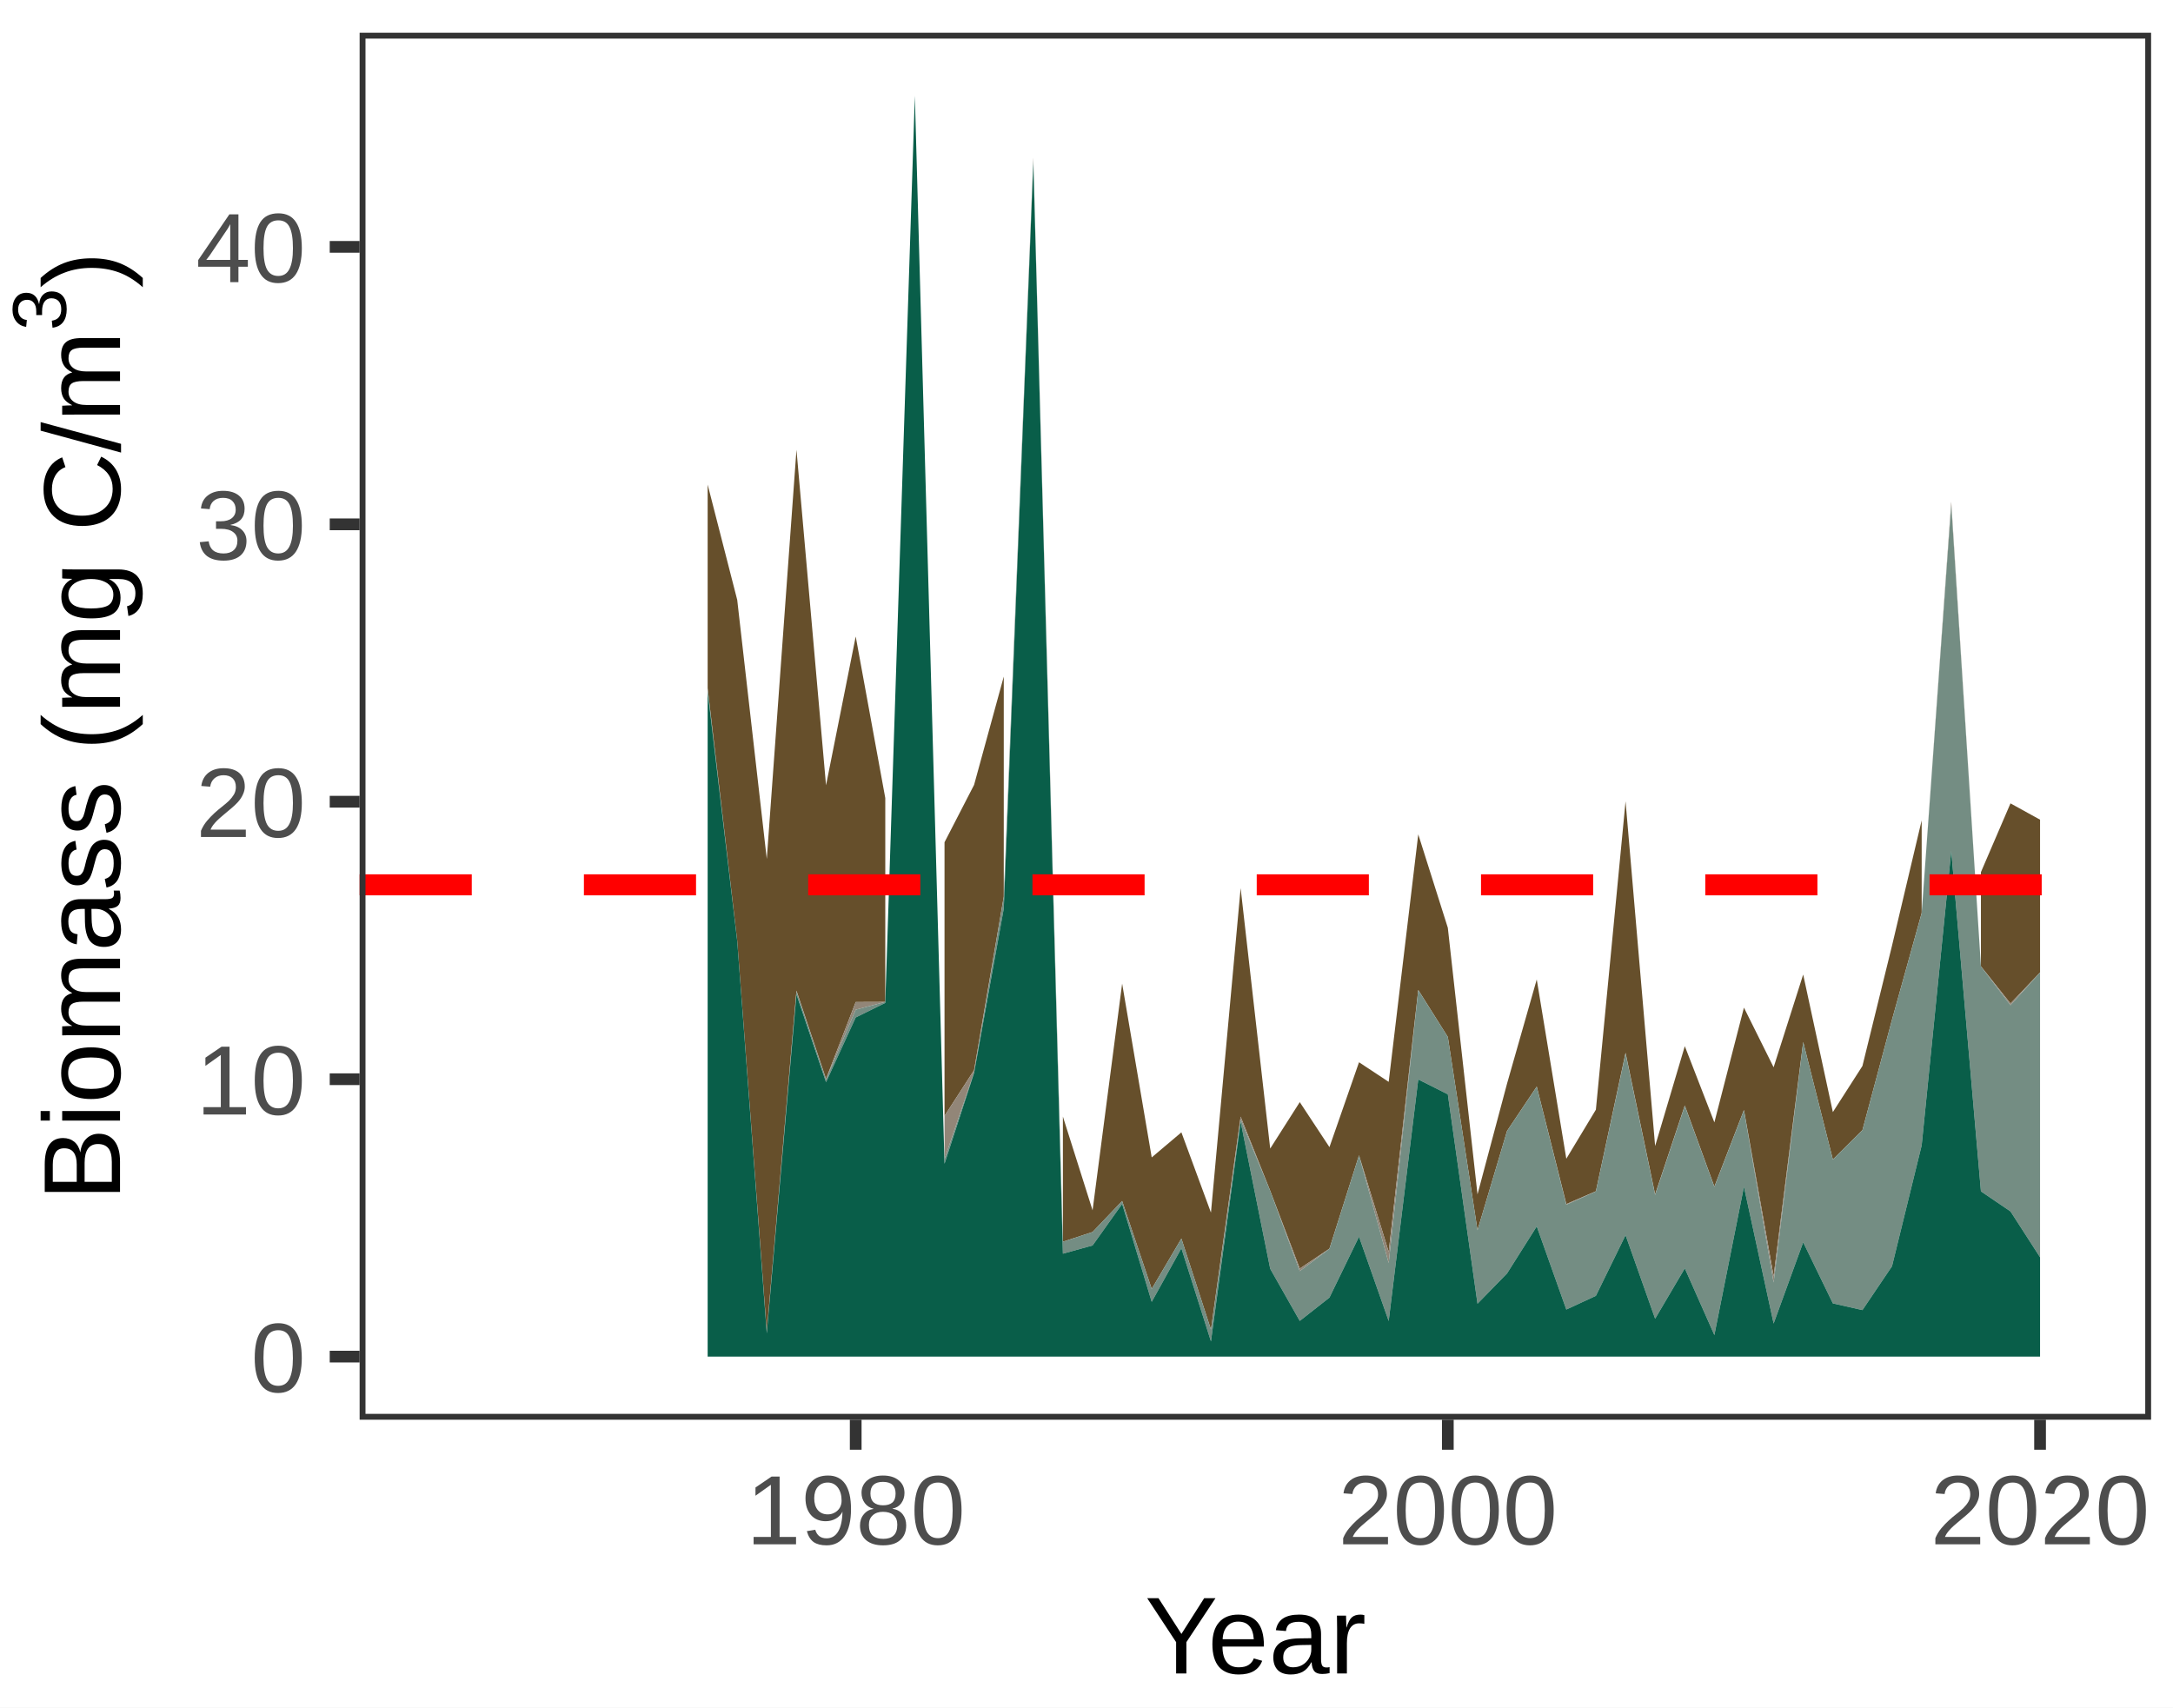
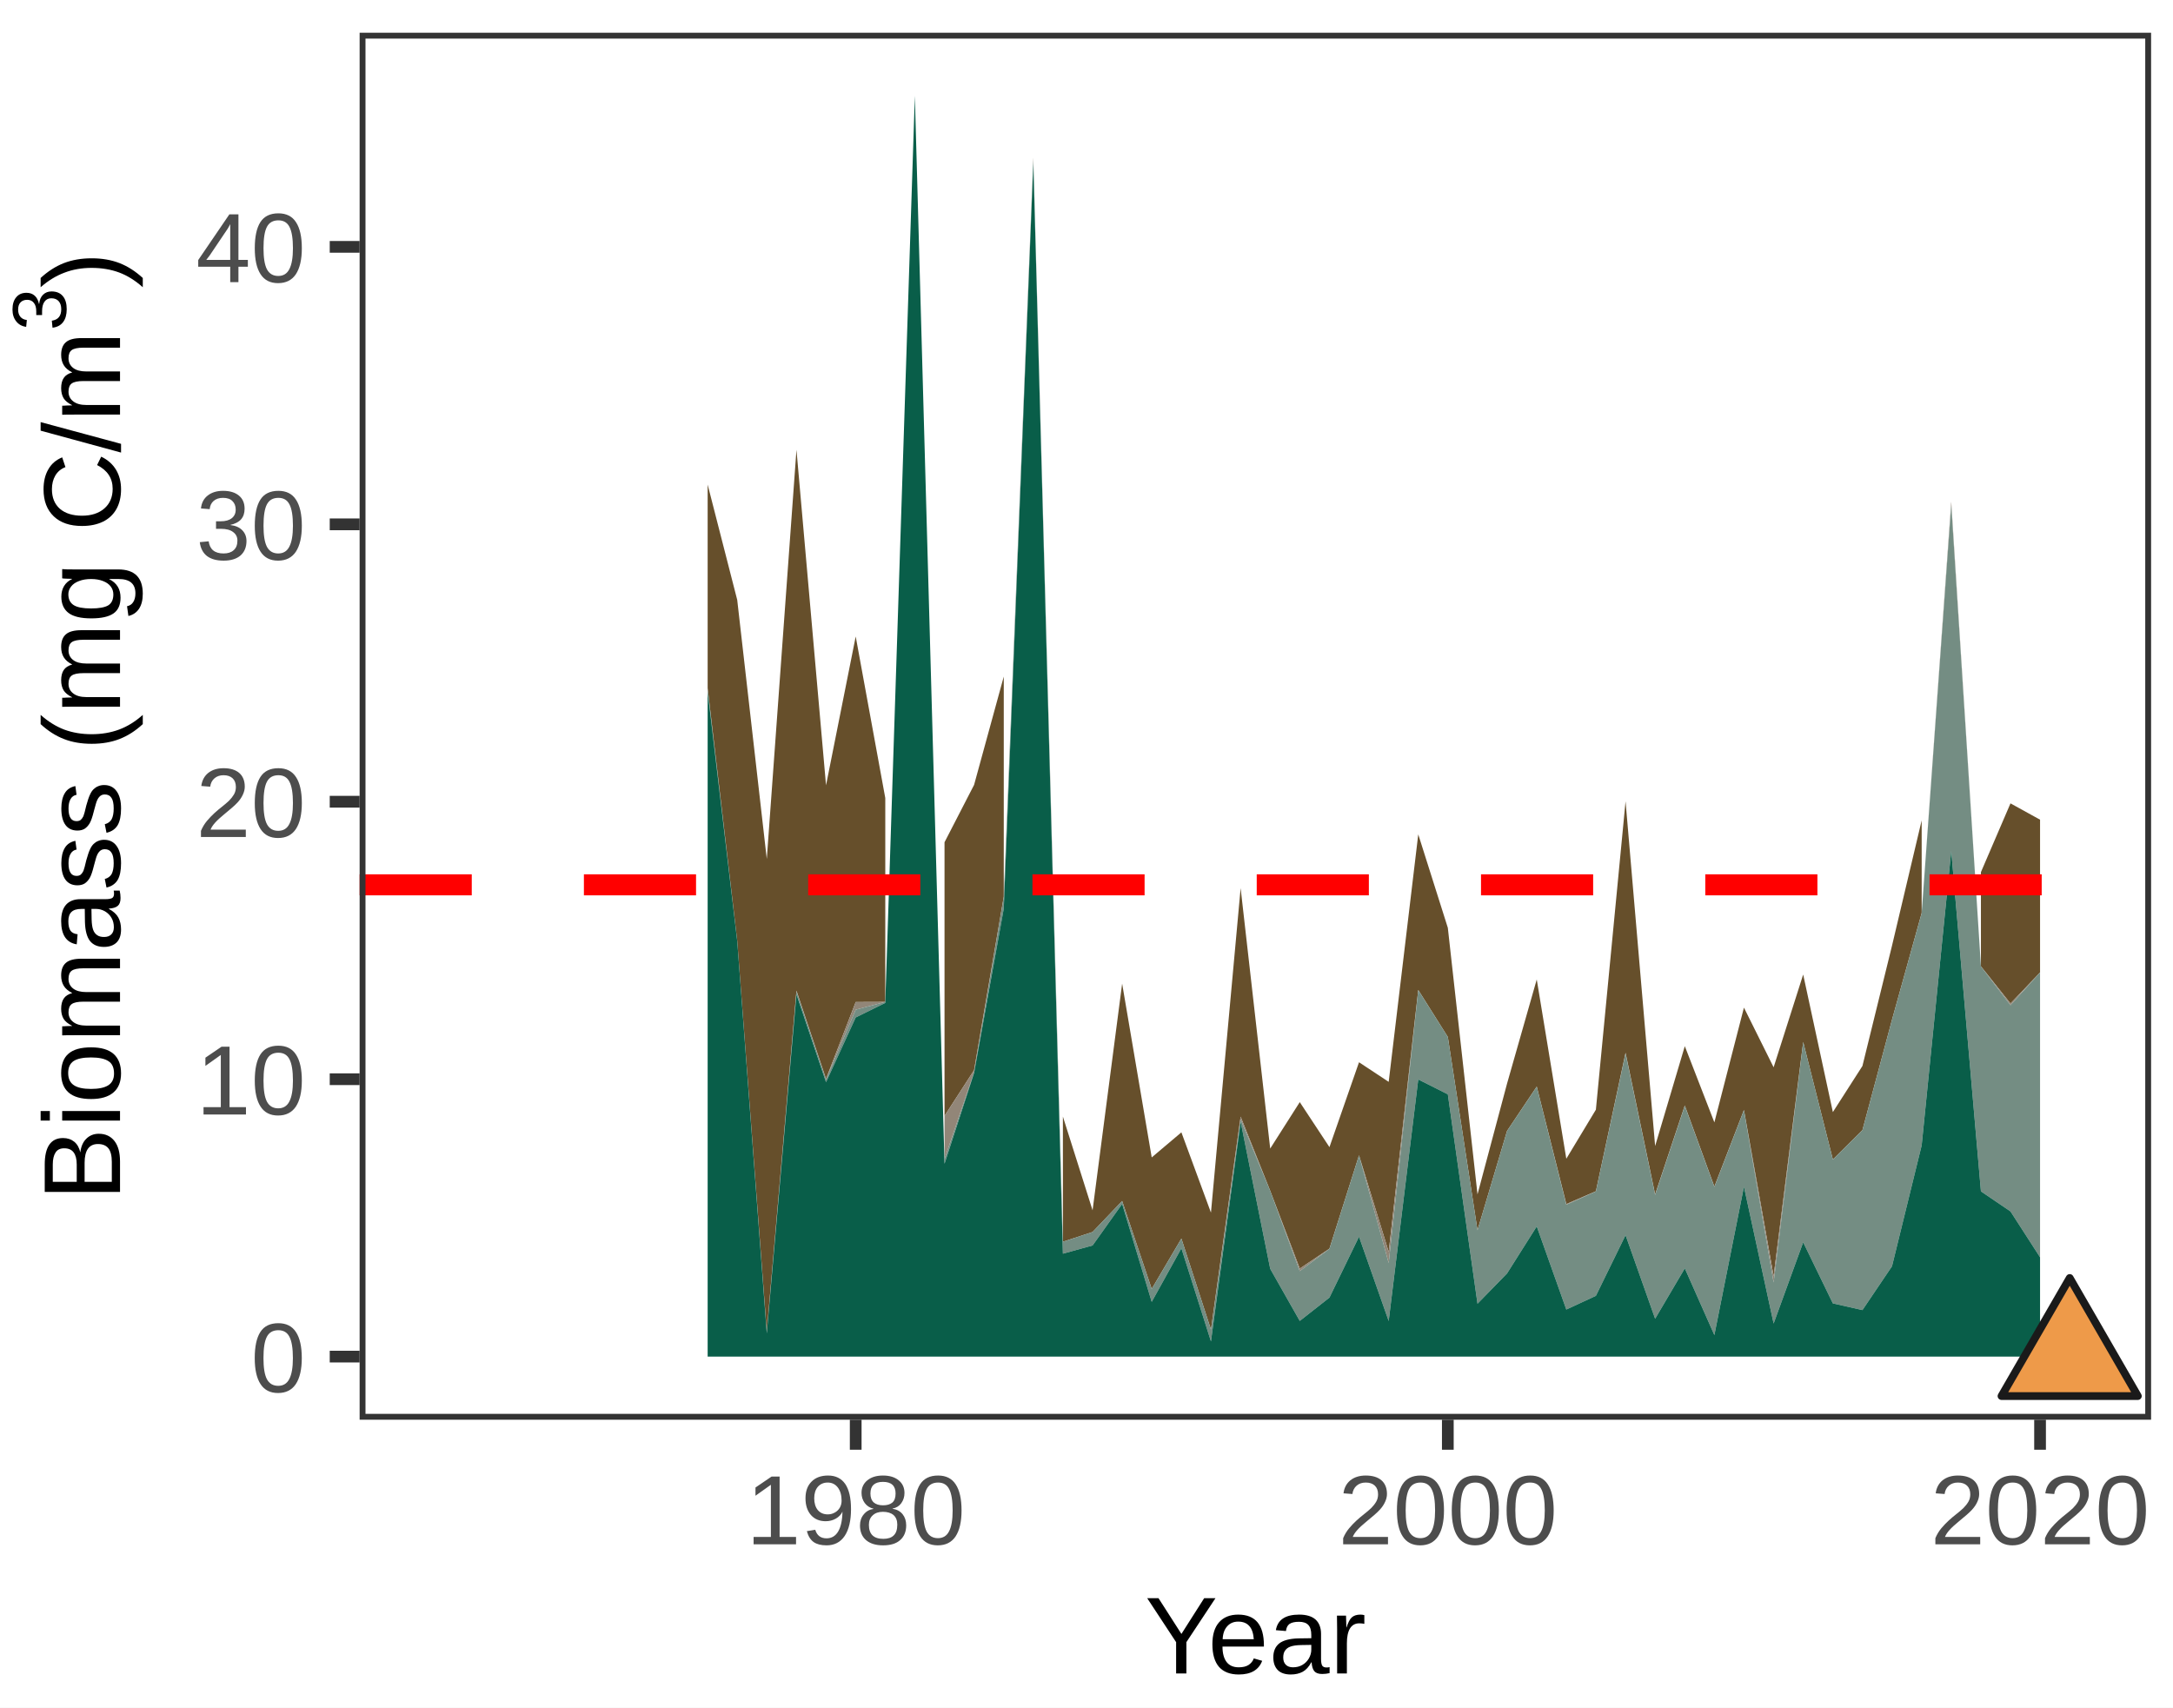
<svg xmlns="http://www.w3.org/2000/svg" class="svglite" width="198.43pt" height="155.91pt" viewBox="0 0 198.43 155.91">
  <defs>
    <style type="text/css">
    .svglite line, .svglite polyline, .svglite polygon, .svglite path, .svglite rect, .svglite circle {
      fill: none;
      stroke: #000000;
      stroke-linecap: round;
      stroke-linejoin: round;
      stroke-miterlimit: 10.00;
    }
  </style>
  </defs>
  <rect width="100%" height="100%" style="stroke: none; fill: #FFFFFF;" />
  <defs>
    <clipPath id="cpMC4wMHwxOTguNDN8MC4wMHwxNTUuOTE=">
      <rect x="0.00" y="0.00" width="198.43" height="155.91" />
    </clipPath>
  </defs>
  <g clip-path="url(#cpMC4wMHwxOTguNDN8MC4wMHwxNTUuOTE=)">
    <rect x="0.00" y="0.00" width="198.43" height="155.91" style="stroke-width: 1.07; stroke: #FFFFFF; fill: #FFFFFF;" />
  </g>
  <defs>
    <clipPath id="cpMzIuODR8MTk2LjQzfDIuOTl8MTI5LjY0">
      <rect x="32.84" y="2.99" width="163.59" height="126.65" />
    </clipPath>
  </defs>
  <g clip-path="url(#cpMzIuODR8MTk2LjQzfDIuOTl8MTI5LjY0)">
    <rect x="32.84" y="2.99" width="163.59" height="126.65" style="stroke-width: 1.07; stroke: none; fill: #FFFFFF;" />
    <polygon points="64.62,44.25 67.32,54.78 70.02,78.44 72.73,41.07 75.43,71.71 78.14,58.12 80.84,72.87 80.84,91.49 78.14,91.50 75.43,98.52 72.73,90.46 70.02,121.60 67.32,85.91 64.62,62.85 " style="stroke-width: 0.00; stroke: none; fill: #664F2B;" />
    <polygon points="86.25,76.91 88.95,71.67 91.66,61.78 91.66,81.88 88.95,97.72 86.25,101.90 " style="stroke-width: 0.00; stroke: none; fill: #664F2B;" />
    <polygon points="97.06,101.96 99.77,110.52 102.47,89.82 105.17,105.69 107.88,103.40 110.58,110.73 113.29,81.10 115.99,104.88 118.69,100.64 121.40,104.75 124.10,97.00 126.81,98.79 129.51,76.19 132.21,84.72 134.92,109.06 137.62,98.94 140.33,89.44 143.03,105.81 145.73,101.33 148.44,73.17 151.14,104.65 153.85,95.53 156.55,102.49 159.25,92.01 161.96,97.46 164.66,88.99 167.37,101.55 170.07,97.34 172.77,86.36 175.48,74.91 175.48,83.37 172.77,93.12 170.07,103.20 167.37,105.88 164.66,95.15 161.96,116.52 159.25,101.36 156.55,108.36 153.85,100.95 151.14,109.07 148.44,96.14 145.73,108.78 143.03,109.95 140.33,99.22 137.62,103.27 134.92,112.34 132.21,94.69 129.51,90.40 126.81,114.31 124.10,105.50 121.40,114.02 118.69,115.84 115.99,108.74 113.29,101.97 110.58,121.41 107.88,113.10 105.17,117.70 102.47,109.67 99.77,112.50 97.06,113.39 " style="stroke-width: 0.00; stroke: none; fill: #664F2B;" />
    <polygon points="180.89,79.64 183.59,73.36 186.29,74.85 186.29,88.80 183.59,91.63 180.89,88.24 " style="stroke-width: 0.00; stroke: none; fill: #664F2B;" />
    <polyline points="64.62,44.25 67.32,54.78 70.02,78.44 72.73,41.07 75.43,71.71 78.14,58.12 80.84,72.87 " style="stroke-width: 1.07; stroke: none;" />
    <polyline points="86.25,76.91 88.95,71.67 91.66,61.78 " style="stroke-width: 1.07; stroke: none;" />
    <polyline points="97.06,101.96 99.77,110.52 102.47,89.82 105.17,105.69 107.88,103.40 110.58,110.73 113.29,81.10 115.99,104.88 118.69,100.64 121.40,104.75 124.10,97.00 126.81,98.79 129.51,76.19 132.21,84.72 134.92,109.06 137.62,98.94 140.33,89.44 143.03,105.81 145.73,101.33 148.44,73.17 151.14,104.65 153.85,95.53 156.55,102.49 159.25,92.01 161.96,97.46 164.66,88.99 167.37,101.55 170.07,97.34 172.77,86.36 175.48,74.91 " style="stroke-width: 1.07; stroke: none;" />
    <polyline points="180.89,79.64 183.59,73.36 186.29,74.85 " style="stroke-width: 1.07; stroke: none;" />
    <polygon points="64.62,62.85 67.32,85.91 70.02,121.60 72.73,90.46 75.43,98.52 78.14,91.50 80.84,91.49 80.84,91.49 78.14,92.20 75.43,98.56 72.73,90.53 70.02,121.76 67.32,85.91 64.62,62.93 " style="stroke-width: 0.00; stroke: none; fill: #928678;" />
    <polygon points="86.25,101.90 88.95,97.72 91.66,81.88 94.36,14.40 97.06,113.39 99.77,112.50 102.47,109.67 105.17,117.70 107.88,113.10 110.58,121.41 113.29,101.97 115.99,108.74 118.69,115.84 121.40,114.02 124.10,105.50 126.81,114.31 129.51,90.40 132.21,94.69 134.92,112.34 137.62,103.27 140.33,99.22 143.03,109.95 145.73,108.78 148.44,96.14 151.14,109.07 153.85,100.95 156.55,108.36 159.25,101.36 161.96,116.52 164.66,95.15 167.37,105.88 170.07,103.20 172.77,93.12 175.48,83.37 178.18,45.81 180.89,88.24 183.59,91.63 186.29,88.80 186.29,88.80 183.59,91.79 180.89,88.24 178.18,46.13 175.48,83.38 172.77,93.12 170.07,103.20 167.37,105.88 164.66,95.15 161.96,117.11 159.25,101.37 156.55,108.38 153.85,100.98 151.14,109.11 148.44,96.20 145.73,108.79 143.03,110.01 140.33,99.23 137.62,103.27 134.92,112.34 132.21,94.69 129.51,90.41 126.81,115.33 124.10,105.50 121.40,114.03 118.69,116.07 115.99,108.74 113.29,102.22 110.58,121.41 107.88,113.10 105.17,117.70 102.47,109.67 99.77,112.50 97.06,113.39 94.36,14.61 91.66,81.88 88.95,97.91 86.25,105.84 " style="stroke-width: 0.00; stroke: none; fill: #928678;" />
    <polyline points="64.62,62.85 67.32,85.91 70.02,121.60 72.73,90.46 75.43,98.52 78.14,91.50 80.84,91.49 " style="stroke-width: 1.07; stroke: none;" />
    <polyline points="86.25,101.90 88.95,97.72 91.66,81.88 94.36,14.40 97.06,113.39 99.77,112.50 102.47,109.67 105.17,117.70 107.88,113.10 110.58,121.41 113.29,101.97 115.99,108.74 118.69,115.84 121.40,114.02 124.10,105.50 126.81,114.31 129.51,90.40 132.21,94.69 134.92,112.34 137.62,103.27 140.33,99.22 143.03,109.95 145.73,108.78 148.44,96.14 151.14,109.07 153.85,100.95 156.55,108.36 159.25,101.36 161.96,116.52 164.66,95.15 167.37,105.88 170.07,103.20 172.77,93.12 175.48,83.37 178.18,45.81 180.89,88.24 183.59,91.63 186.29,88.80 " style="stroke-width: 1.07; stroke: none;" />
    <polygon points="64.62,62.93 67.32,85.91 70.02,121.76 72.73,90.53 75.43,98.56 78.14,92.20 80.84,91.49 80.84,91.58 78.14,92.91 75.43,98.82 72.73,90.81 70.02,121.76 67.32,85.93 64.62,63.17 " style="stroke-width: 0.00; stroke: none; fill: #748D83;" />
    <polygon points="86.25,105.84 88.95,97.91 91.66,81.88 94.36,14.61 97.06,113.39 99.77,112.50 102.47,109.67 105.17,117.70 107.88,113.10 110.58,121.41 113.29,102.22 115.99,108.74 118.69,116.07 121.40,114.03 124.10,105.50 126.81,115.33 129.51,90.41 132.21,94.69 134.92,112.34 137.62,103.27 140.33,99.23 143.03,110.01 145.73,108.79 148.44,96.20 151.14,109.11 153.85,100.98 156.55,108.38 159.25,101.37 161.96,117.11 164.66,95.15 167.37,105.88 170.07,103.20 172.77,93.12 175.48,83.38 178.18,46.13 180.89,88.24 183.59,91.79 186.29,88.80 186.29,114.81 183.59,110.62 180.89,108.79 178.18,77.71 175.48,104.59 172.77,115.63 170.07,119.63 167.37,119.02 164.66,113.44 161.96,120.86 159.25,108.37 156.55,121.91 153.85,115.82 151.14,120.42 148.44,112.79 145.73,118.33 143.03,119.58 140.33,111.99 137.62,116.28 134.92,119.05 132.21,99.93 129.51,98.57 126.81,120.63 124.10,112.93 121.40,118.49 118.69,120.62 115.99,115.86 113.29,102.43 110.58,122.49 107.88,113.99 105.17,118.88 102.47,109.94 99.77,113.73 97.06,114.48 94.36,14.90 91.66,82.97 88.95,97.97 86.25,106.27 " style="stroke-width: 0.00; stroke: none; fill: #748D83;" />
    <polyline points="64.62,62.93 67.32,85.91 70.02,121.76 72.73,90.53 75.43,98.56 78.14,92.20 80.84,91.49 " style="stroke-width: 1.07; stroke: none;" />
    <polyline points="86.25,105.84 88.95,97.91 91.66,81.88 94.36,14.61 97.06,113.39 99.77,112.50 102.47,109.67 105.17,117.70 107.88,113.10 110.58,121.41 113.29,102.22 115.99,108.74 118.69,116.07 121.40,114.03 124.10,105.50 126.81,115.33 129.51,90.41 132.21,94.69 134.92,112.34 137.62,103.27 140.33,99.23 143.03,110.01 145.73,108.79 148.44,96.20 151.14,109.11 153.85,100.98 156.55,108.38 159.25,101.37 161.96,117.11 164.66,95.15 167.37,105.88 170.07,103.20 172.77,93.12 175.48,83.38 178.18,46.13 180.89,88.24 183.59,91.79 186.29,88.80 " style="stroke-width: 1.07; stroke: none;" />
    <polygon points="64.62,63.17 67.32,85.93 70.02,121.76 72.73,90.81 75.43,98.82 78.14,92.91 80.84,91.58 83.54,8.75 86.25,106.27 88.95,97.97 91.66,82.97 94.36,14.90 97.06,114.48 99.77,113.73 102.47,109.94 105.17,118.88 107.88,113.99 110.58,122.49 113.29,102.43 115.99,115.86 118.69,120.62 121.40,118.49 124.10,112.93 126.81,120.63 129.51,98.57 132.21,99.93 134.92,119.05 137.62,116.28 140.33,111.99 143.03,119.58 145.73,118.33 148.44,112.79 151.14,120.42 153.85,115.82 156.55,121.91 159.25,108.37 161.96,120.86 164.66,113.44 167.37,119.02 170.07,119.63 172.77,115.63 175.48,104.59 178.18,77.71 180.89,108.79 183.59,110.62 186.29,114.81 186.29,123.88 183.59,123.88 180.89,123.88 178.18,123.88 175.48,123.88 172.77,123.88 170.07,123.88 167.37,123.88 164.66,123.88 161.96,123.88 159.25,123.88 156.55,123.88 153.85,123.88 151.14,123.88 148.44,123.88 145.73,123.88 143.03,123.88 140.33,123.88 137.62,123.88 134.92,123.88 132.21,123.88 129.51,123.88 126.81,123.88 124.10,123.88 121.40,123.88 118.69,123.88 115.99,123.88 113.29,123.88 110.58,123.88 107.88,123.88 105.17,123.88 102.47,123.88 99.77,123.88 97.06,123.88 94.36,123.88 91.66,123.88 88.95,123.88 86.25,123.88 83.54,123.88 80.84,123.88 78.14,123.88 75.43,123.88 72.73,123.88 70.02,123.88 67.32,123.88 64.62,123.88 " style="stroke-width: 0.00; stroke: none; fill: #095E49;" />
    <polyline points="64.62,63.17 67.32,85.93 70.02,121.76 72.73,90.81 75.43,98.82 78.14,92.91 80.84,91.58 83.54,8.75 86.25,106.27 88.95,97.97 91.66,82.97 94.36,14.90 97.06,114.48 99.77,113.73 102.47,109.94 105.17,118.88 107.88,113.99 110.58,122.49 113.29,102.43 115.99,115.86 118.69,120.62 121.40,118.49 124.10,112.93 126.81,120.63 129.51,98.57 132.21,99.93 134.92,119.05 137.62,116.28 140.33,111.99 143.03,119.58 145.73,118.33 148.44,112.79 151.14,120.42 153.85,115.82 156.55,121.91 159.25,108.37 161.96,120.86 164.66,113.44 167.37,119.02 170.07,119.63 172.77,115.63 175.48,104.59 178.18,77.71 180.89,108.79 183.59,110.62 186.29,114.81 " style="stroke-width: 1.07; stroke: none;" />
+     <polygon points="189.00,116.70 195.22,127.48 182.77,127.48 " style="stroke-width: 0.71; stroke: #1A1A1A; fill: #EE9A49;" />
    <line x1="32.84" y1="80.80" x2="196.43" y2="80.80" style="stroke-width: 1.92; stroke: #FF0000; stroke-dasharray: 10.24,10.24; stroke-linecap: butt;" />
    <rect x="32.84" y="2.99" width="163.59" height="126.65" style="stroke-width: 1.07; stroke: #333333;" />
  </g>
  <g clip-path="url(#cpMC4wMHwxOTguNDN8MC4wMHwxNTUuOTE=)">
    <text x="27.91" y="127.11" text-anchor="end" style="font-size: 9.00px; fill: #4D4D4D; font-family: Arial;" textLength="5.00px" lengthAdjust="spacingAndGlyphs">0</text>
    <text x="27.91" y="101.77" text-anchor="end" style="font-size: 9.00px; fill: #4D4D4D; font-family: Arial;" textLength="10.01px" lengthAdjust="spacingAndGlyphs">10</text>
    <text x="27.91" y="76.43" text-anchor="end" style="font-size: 9.00px; fill: #4D4D4D; font-family: Arial;" textLength="10.01px" lengthAdjust="spacingAndGlyphs">20</text>
    <text x="27.91" y="51.10" text-anchor="end" style="font-size: 9.00px; fill: #4D4D4D; font-family: Arial;" textLength="10.01px" lengthAdjust="spacingAndGlyphs">30</text>
    <text x="27.91" y="25.76" text-anchor="end" style="font-size: 9.00px; fill: #4D4D4D; font-family: Arial;" textLength="10.01px" lengthAdjust="spacingAndGlyphs">40</text>
    <polyline points="30.11,123.88 32.84,123.88 " style="stroke-width: 1.07; stroke: #333333; stroke-linecap: butt;" />
    <polyline points="30.11,98.55 32.84,98.55 " style="stroke-width: 1.07; stroke: #333333; stroke-linecap: butt;" />
    <polyline points="30.11,73.21 32.84,73.21 " style="stroke-width: 1.07; stroke: #333333; stroke-linecap: butt;" />
    <polyline points="30.11,47.88 32.84,47.88 " style="stroke-width: 1.07; stroke: #333333; stroke-linecap: butt;" />
    <polyline points="30.11,22.54 32.84,22.54 " style="stroke-width: 1.07; stroke: #333333; stroke-linecap: butt;" />
    <polyline points="78.14,132.38 78.14,129.64 " style="stroke-width: 1.07; stroke: #333333; stroke-linecap: butt;" />
    <polyline points="132.21,132.38 132.21,129.64 " style="stroke-width: 1.07; stroke: #333333; stroke-linecap: butt;" />
    <polyline points="186.29,132.38 186.29,129.64 " style="stroke-width: 1.07; stroke: #333333; stroke-linecap: butt;" />
    <text x="78.14" y="141.02" text-anchor="middle" style="font-size: 9.00px; fill: #4D4D4D; font-family: Arial;" textLength="20.02px" lengthAdjust="spacingAndGlyphs">1980</text>
    <text x="132.21" y="141.02" text-anchor="middle" style="font-size: 9.00px; fill: #4D4D4D; font-family: Arial;" textLength="20.02px" lengthAdjust="spacingAndGlyphs">2000</text>
    <text x="186.29" y="141.02" text-anchor="middle" style="font-size: 9.00px; fill: #4D4D4D; font-family: Arial;" textLength="20.02px" lengthAdjust="spacingAndGlyphs">2020</text>
    <text x="114.64" y="152.81" text-anchor="middle" style="font-size: 10.00px; font-family: Arial;" textLength="20.22px" lengthAdjust="spacingAndGlyphs">Year</text>
    <text transform="translate(10.96,109.67) rotate(-90)" style="font-size: 10.00px; font-family: Arial;" textLength="79.48px" lengthAdjust="spacingAndGlyphs">Biomass (mg C/m</text>
    <text transform="translate(6.03,30.19) rotate(-90)" style="font-size: 7.00px; font-family: Arial;" textLength="3.90px" lengthAdjust="spacingAndGlyphs">3</text>
    <text transform="translate(10.96,26.29) rotate(-90)" style="font-size: 10.00px; font-family: Arial;" textLength="3.33px" lengthAdjust="spacingAndGlyphs">)</text>
  </g>
</svg>
